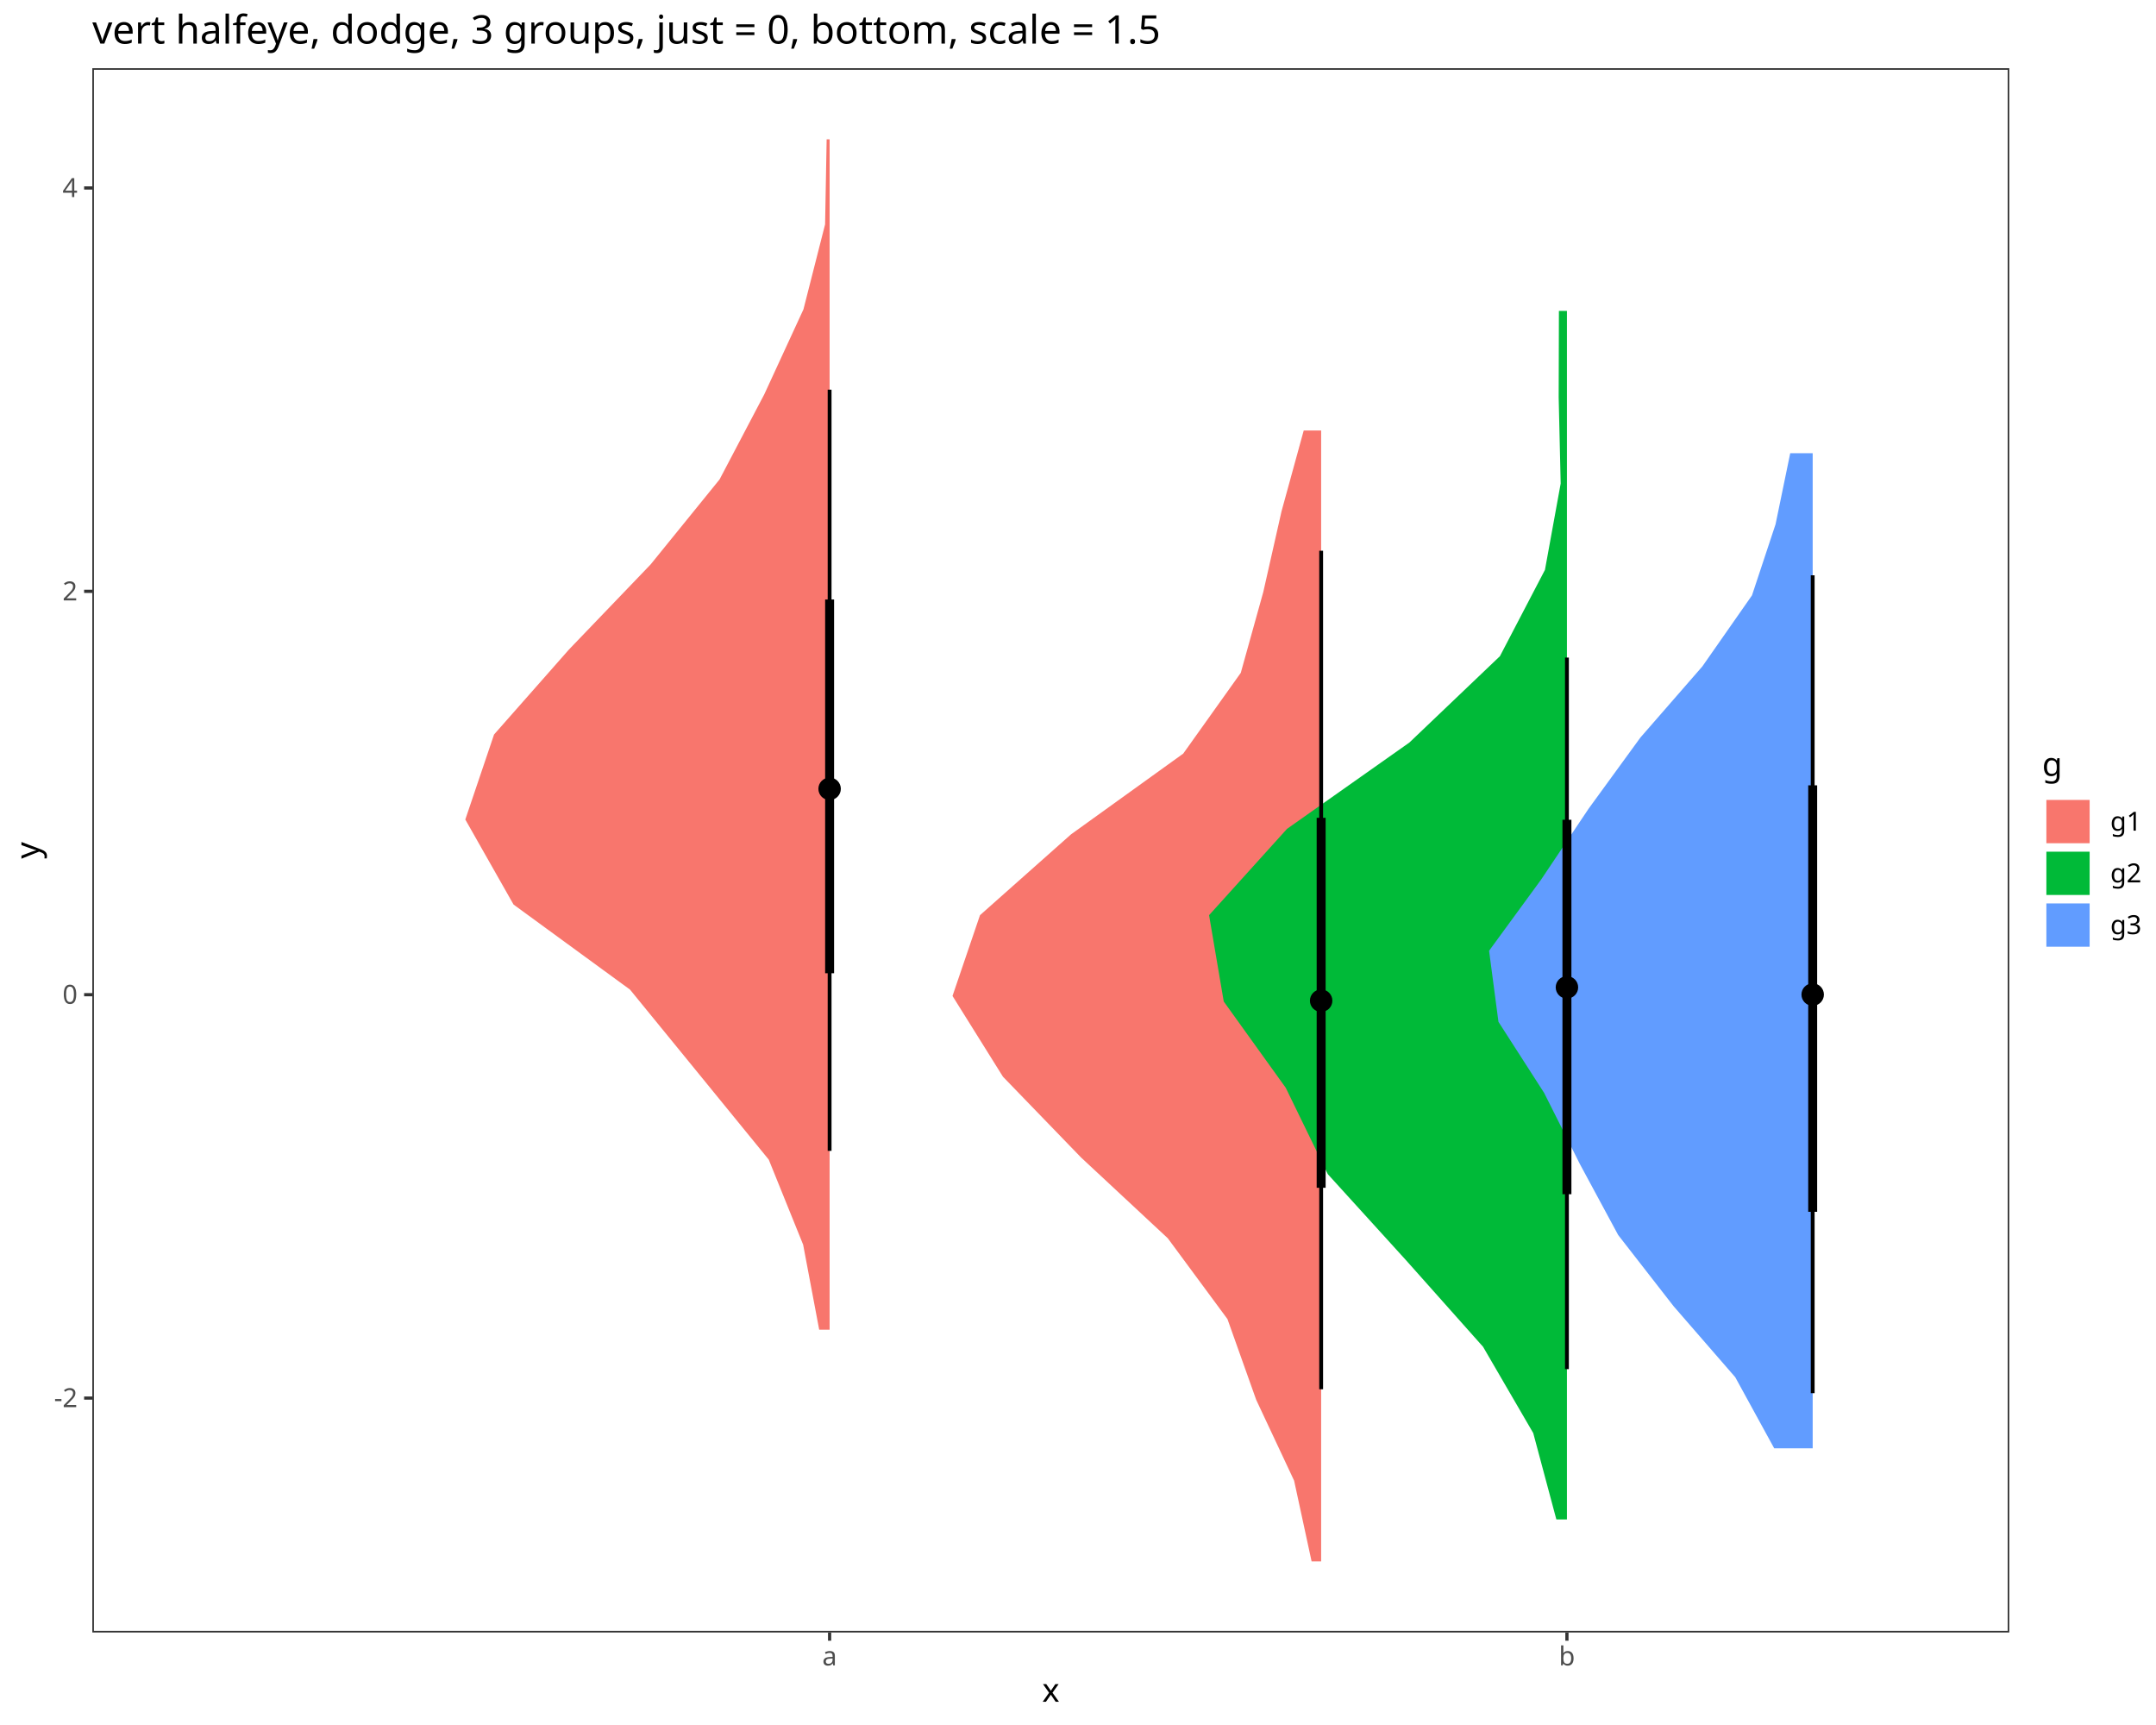
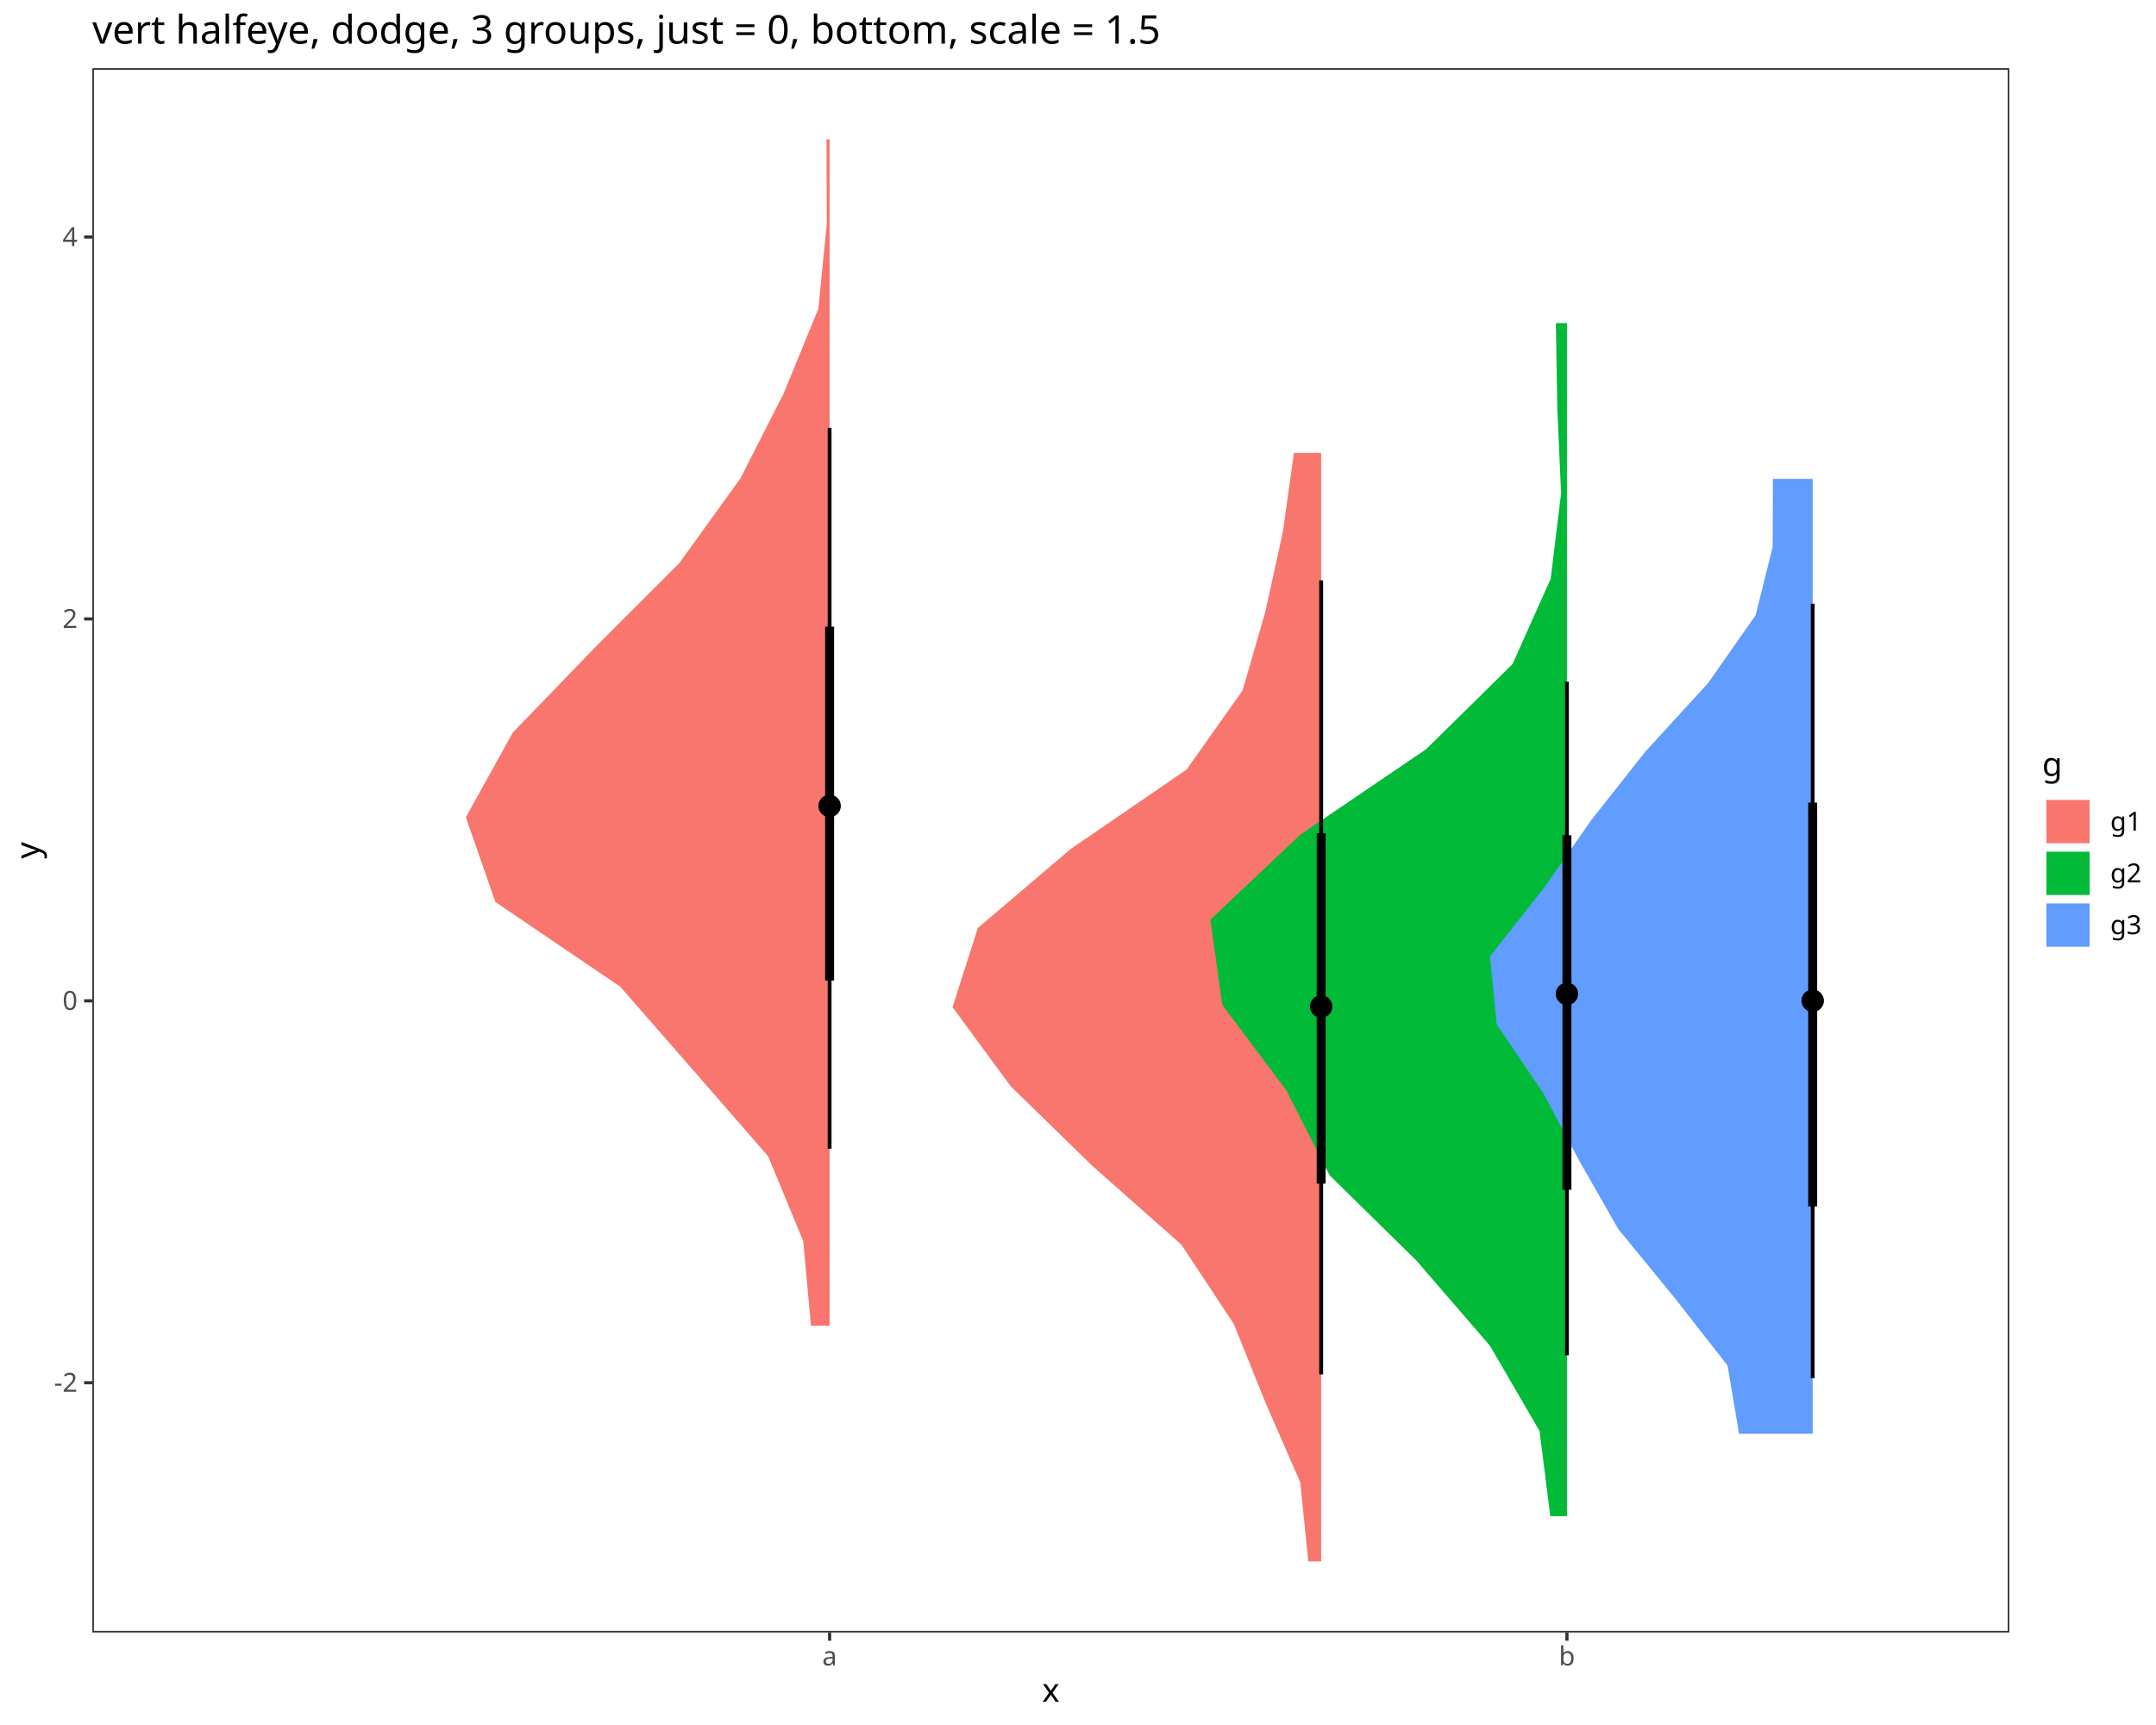
<svg xmlns="http://www.w3.org/2000/svg" class="svglite" data-engine-version="2.0" width="720.00pt" height="576.00pt" viewBox="0 0 720.00 576.00">
  <defs>
    <style type="text/css">
    .svglite line, .svglite polyline, .svglite polygon, .svglite path, .svglite rect, .svglite circle {
      fill: none;
      stroke: #000000;
      stroke-linecap: round;
      stroke-linejoin: round;
      stroke-miterlimit: 10.00;
    }
  </style>
  </defs>
  <rect width="100%" height="100%" style="stroke: none; fill: #FFFFFF;" />
  <defs>
    <clipPath id="cpMC4wMHw3MjAuMDB8MC4wMHw1NzYuMDA=">
      <rect x="0.00" y="0.00" width="720.00" height="576.00" />
    </clipPath>
  </defs>
  <g clip-path="url(#cpMC4wMHw3MjAuMDB8MC4wMHw1NzYuMDA=)">
    <rect x="0.00" y="0.00" width="720.00" height="576.00" style="stroke-width: 1.07; stroke: #FFFFFF; fill: #FFFFFF;" />
  </g>
  <defs>
    <clipPath id="cpMzAuODN8NjcxLjAxfDIyLjc4fDU0NS4xMQ==">
      <rect x="30.83" y="22.78" width="640.18" height="522.33" />
    </clipPath>
  </defs>
  <g clip-path="url(#cpMzAuODN8NjcxLjAxfDIyLjc4fDU0NS4xMQ==)">
    <rect x="30.83" y="22.78" width="640.18" height="522.33" style="stroke-width: 1.07; stroke: none; fill: #FFFFFF;" />
-     <polygon points="277.05,444.00 277.05,415.61 277.05,387.22 277.05,358.83 277.05,330.44 277.05,302.04 277.05,273.65 277.05,245.26 277.05,216.87 277.05,188.48 277.05,160.09 277.05,131.70 277.05,103.31 277.05,74.92 277.05,46.53 276.06,46.53 275.54,74.92 268.31,103.31 255.22,131.70 240.30,160.09 217.27,188.48 190.02,216.87 164.99,245.26 155.39,273.65 171.50,302.04 210.39,330.44 233.57,358.83 256.73,387.22 268.21,415.61 273.57,444.00 " style="stroke-width: 2.13; stroke: none; fill: #F8766D;" />
-     <polygon points="441.20,521.37 441.20,494.40 441.20,467.42 441.20,440.45 441.20,413.48 441.20,386.51 441.20,359.53 441.20,332.56 441.20,305.59 441.20,278.61 441.20,251.64 441.20,224.67 441.20,197.70 441.20,170.72 441.20,143.75 435.38,143.75 427.97,170.72 421.87,197.70 414.36,224.67 395.14,251.64 357.66,278.61 327.27,305.59 318.09,332.56 334.94,359.53 361.03,386.51 389.99,413.48 409.91,440.45 419.51,467.42 432.17,494.40 438.01,521.37 " style="stroke-width: 2.13; stroke: none; fill: #F8766D;" />
-     <polygon points="523.28,507.36 523.28,478.53 523.28,449.71 523.28,420.88 523.28,392.06 523.28,363.23 523.28,334.41 523.28,305.59 523.28,276.76 523.28,247.94 523.28,219.11 523.28,190.29 523.28,161.46 523.28,132.64 523.28,103.81 520.60,103.81 520.52,132.64 521.19,161.46 515.94,190.29 500.90,219.11 470.67,247.94 429.81,276.76 403.77,305.59 408.67,334.41 429.38,363.23 443.42,392.06 469.61,420.88 495.27,449.71 512.03,478.53 519.75,507.36 " style="stroke-width: 2.13; stroke: none; fill: #00BA38;" />
-     <polygon points="605.35,483.61 605.35,459.87 605.35,436.14 605.35,412.40 605.35,388.67 605.35,364.94 605.35,341.20 605.35,317.47 605.35,293.73 605.35,270.00 605.35,246.27 605.35,222.53 605.35,198.80 605.35,175.06 605.35,151.33 597.85,151.33 592.95,175.06 585.08,198.80 568.50,222.53 547.82,246.27 530.54,270.00 514.64,293.73 497.28,317.47 500.41,341.20 515.67,364.94 527.59,388.67 540.40,412.40 558.88,436.14 579.49,459.87 592.50,483.61 " style="stroke-width: 2.13; stroke: none; fill: #619CFF;" />
-     <line x1="441.20" y1="463.90" x2="441.20" y2="183.89" style="stroke-width: 1.28; stroke-linecap: butt;" />
-     <line x1="605.35" y1="465.20" x2="605.35" y2="192.09" style="stroke-width: 1.28; stroke-linecap: butt;" />
-     <line x1="277.05" y1="384.29" x2="277.05" y2="130.11" style="stroke-width: 1.28; stroke-linecap: butt;" />
-     <line x1="523.28" y1="457.17" x2="523.28" y2="219.58" style="stroke-width: 1.28; stroke-linecap: butt;" />
-     <line x1="605.35" y1="404.64" x2="605.35" y2="262.24" style="stroke-width: 2.99; stroke-linecap: butt;" />
-     <line x1="523.28" y1="398.76" x2="523.28" y2="273.73" style="stroke-width: 2.99; stroke-linecap: butt;" />
-     <line x1="277.05" y1="324.98" x2="277.05" y2="200.17" style="stroke-width: 2.99; stroke-linecap: butt;" />
-     <line x1="441.20" y1="396.61" x2="441.20" y2="273.08" style="stroke-width: 2.99; stroke-linecap: butt;" />
-     <circle cx="441.20" cy="334.14" r="1.68" style="stroke-width: 1.06; fill: #000000;" />
-     <circle cx="605.35" cy="332.10" r="1.68" style="stroke-width: 1.06; fill: #000000;" />
-     <circle cx="277.05" cy="263.40" r="1.68" style="stroke-width: 1.06; fill: #000000;" />
-     <circle cx="523.28" cy="329.69" r="1.68" style="stroke-width: 1.06; fill: #000000;" />
-     <circle cx="605.35" cy="332.10" r="3.22" style="stroke-width: 1.06; fill: #000000;" />
-     <circle cx="523.28" cy="329.69" r="3.22" style="stroke-width: 1.06; fill: #000000;" />
-     <circle cx="277.05" cy="263.40" r="3.22" style="stroke-width: 1.06; fill: #000000;" />
-     <circle cx="441.20" cy="334.14" r="3.22" style="stroke-width: 1.06; fill: #000000;" />
+     <polygon points="277.05,442.67 277.05,414.37 277.05,386.07 277.05,357.78 277.05,329.48 277.05,301.19 277.05,272.89 277.05,244.60 277.05,216.30 277.05,188.00 277.05,159.71 277.05,131.41 277.05,103.12 277.05,74.82 277.05,46.53 276.01,46.53 276.10,74.82 273.28,103.12 261.69,131.41 247.28,159.71 226.88,188.00 198.58,216.30 171.25,244.60 155.57,272.89 165.43,301.19 207.14,329.48 231.87,357.78 256.50,386.07 268.23,414.37 270.82,442.67 " style="stroke-width: 2.13; stroke: none; fill: #F8766D;" />
+     <polygon points="441.20,521.37 441.20,494.93 441.20,468.49 441.20,442.05 441.20,415.61 441.20,389.18 441.20,362.74 441.20,336.30 441.20,309.86 441.20,283.42 441.20,256.98 441.20,230.54 441.20,204.10 441.20,177.66 441.20,151.23 432.11,151.23 428.40,177.66 422.60,204.10 414.96,230.54 396.25,256.98 357.65,283.42 326.55,309.86 318.09,336.30 337.54,362.74 364.66,389.18 394.52,415.61 412.01,442.05 422.66,468.49 434.20,494.93 436.92,521.37 " style="stroke-width: 2.13; stroke: none; fill: #F8766D;" />
+     <polygon points="523.28,506.29 523.28,477.83 523.28,449.37 523.28,420.92 523.28,392.46 523.28,364.00 523.28,335.54 523.28,307.09 523.28,278.63 523.28,250.17 523.28,221.72 523.28,193.26 523.28,164.80 523.28,136.34 523.28,107.89 519.58,107.89 520.06,136.34 521.32,164.80 517.85,193.26 505.13,221.72 476.26,250.17 434.33,278.63 404.21,307.09 408.18,335.54 429.52,364.00 444.03,392.46 473.00,420.92 497.58,449.37 514.13,477.83 517.72,506.29 " style="stroke-width: 2.13; stroke: none; fill: #00BA38;" />
+     <polygon points="605.35,478.75 605.35,455.97 605.35,433.20 605.35,410.42 605.35,387.64 605.35,364.87 605.35,342.09 605.35,319.32 605.35,296.54 605.35,273.77 605.35,250.99 605.35,228.22 605.35,205.44 605.35,182.67 605.35,159.89 592.06,159.89 591.98,182.67 586.29,205.44 570.31,228.22 549.45,250.99 531.46,273.77 515.56,296.54 497.59,319.32 499.82,342.09 515.30,364.87 527.43,387.64 540.44,410.42 559.10,433.20 576.92,455.97 580.76,478.75 " style="stroke-width: 2.13; stroke: none; fill: #619CFF;" />
+     <line x1="441.20" y1="458.93" x2="441.20" y2="193.82" style="stroke-width: 1.28; stroke-linecap: butt;" />
+     <line x1="605.35" y1="460.16" x2="605.35" y2="201.59" style="stroke-width: 1.28; stroke-linecap: butt;" />
+     <line x1="277.05" y1="383.56" x2="277.05" y2="142.90" style="stroke-width: 1.28; stroke-linecap: butt;" />
+     <line x1="523.28" y1="452.56" x2="523.28" y2="227.61" style="stroke-width: 1.28; stroke-linecap: butt;" />
+     <line x1="605.35" y1="402.83" x2="605.35" y2="268.00" style="stroke-width: 2.99; stroke-linecap: butt;" />
+     <line x1="523.28" y1="397.26" x2="523.28" y2="278.89" style="stroke-width: 2.99; stroke-linecap: butt;" />
+     <line x1="277.05" y1="327.40" x2="277.05" y2="209.24" style="stroke-width: 2.99; stroke-linecap: butt;" />
+     <line x1="441.20" y1="395.23" x2="441.20" y2="278.27" style="stroke-width: 2.99; stroke-linecap: butt;" />
+     <circle cx="441.20" cy="336.08" r="1.68" style="stroke-width: 1.06; fill: #000000;" />
+     <circle cx="605.35" cy="334.15" r="1.68" style="stroke-width: 1.06; fill: #000000;" />
+     <circle cx="277.05" cy="269.10" r="1.68" style="stroke-width: 1.06; fill: #000000;" />
+     <circle cx="523.28" cy="331.87" r="1.68" style="stroke-width: 1.06; fill: #000000;" />
+     <circle cx="605.35" cy="334.15" r="3.22" style="stroke-width: 1.06; fill: #000000;" />
+     <circle cx="523.28" cy="331.87" r="3.22" style="stroke-width: 1.06; fill: #000000;" />
+     <circle cx="277.05" cy="269.10" r="3.22" style="stroke-width: 1.06; fill: #000000;" />
+     <circle cx="441.20" cy="336.08" r="3.22" style="stroke-width: 1.06; fill: #000000;" />
    <rect x="30.83" y="22.78" width="640.18" height="522.33" style="stroke-width: 1.07; stroke: #333333;" />
  </g>
  <g clip-path="url(#cpMC4wMHw3MjAuMDB8MC4wMHw1NzYuMDA=)">
-     <text x="25.90" y="469.86" text-anchor="end" style="font-size: 8.80px; fill: #4D4D4D; font-family: sans;" textLength="7.82px" lengthAdjust="spacingAndGlyphs">-2</text>
-     <text x="25.90" y="335.17" text-anchor="end" style="font-size: 8.80px; fill: #4D4D4D; font-family: sans;" textLength="4.89px" lengthAdjust="spacingAndGlyphs">0</text>
-     <text x="25.90" y="200.48" text-anchor="end" style="font-size: 8.80px; fill: #4D4D4D; font-family: sans;" textLength="4.89px" lengthAdjust="spacingAndGlyphs">2</text>
-     <text x="25.90" y="65.79" text-anchor="end" style="font-size: 8.80px; fill: #4D4D4D; font-family: sans;" textLength="4.89px" lengthAdjust="spacingAndGlyphs">4</text>
-     <polyline points="28.09,466.84 30.83,466.84 " style="stroke-width: 1.07; stroke: #333333; stroke-linecap: butt;" />
-     <polyline points="28.09,332.14 30.83,332.14 " style="stroke-width: 1.07; stroke: #333333; stroke-linecap: butt;" />
-     <polyline points="28.09,197.45 30.83,197.45 " style="stroke-width: 1.07; stroke: #333333; stroke-linecap: butt;" />
-     <polyline points="28.09,62.76 30.83,62.76 " style="stroke-width: 1.07; stroke: #333333; stroke-linecap: butt;" />
+     <text x="25.90" y="464.74" text-anchor="end" style="font-size: 8.80px; fill: #4D4D4D; font-family: sans;" textLength="7.82px" lengthAdjust="spacingAndGlyphs">-2</text>
+     <text x="25.90" y="337.22" text-anchor="end" style="font-size: 8.80px; fill: #4D4D4D; font-family: sans;" textLength="4.89px" lengthAdjust="spacingAndGlyphs">0</text>
+     <text x="25.90" y="209.69" text-anchor="end" style="font-size: 8.80px; fill: #4D4D4D; font-family: sans;" textLength="4.89px" lengthAdjust="spacingAndGlyphs">2</text>
+     <text x="25.90" y="82.17" text-anchor="end" style="font-size: 8.80px; fill: #4D4D4D; font-family: sans;" textLength="4.89px" lengthAdjust="spacingAndGlyphs">4</text>
+     <polyline points="28.09,461.71 30.83,461.71 " style="stroke-width: 1.07; stroke: #333333; stroke-linecap: butt;" />
+     <polyline points="28.09,334.19 30.83,334.19 " style="stroke-width: 1.07; stroke: #333333; stroke-linecap: butt;" />
+     <polyline points="28.09,206.66 30.83,206.66 " style="stroke-width: 1.07; stroke: #333333; stroke-linecap: butt;" />
+     <polyline points="28.09,79.14 30.83,79.14 " style="stroke-width: 1.07; stroke: #333333; stroke-linecap: butt;" />
    <polyline points="277.05,547.85 277.05,545.11 " style="stroke-width: 1.07; stroke: #333333; stroke-linecap: butt;" />
    <polyline points="523.28,547.85 523.28,545.11 " style="stroke-width: 1.07; stroke: #333333; stroke-linecap: butt;" />
    <text x="277.05" y="556.10" text-anchor="middle" style="font-size: 8.80px; fill: #4D4D4D; font-family: sans;" textLength="4.89px" lengthAdjust="spacingAndGlyphs">a</text>
    <text x="523.28" y="556.10" text-anchor="middle" style="font-size: 8.80px; fill: #4D4D4D; font-family: sans;" textLength="4.89px" lengthAdjust="spacingAndGlyphs">b</text>
    <text x="350.92" y="568.24" text-anchor="middle" style="font-size: 11.00px; font-family: sans;" textLength="5.50px" lengthAdjust="spacingAndGlyphs">x</text>
    <text transform="translate(13.05,283.95) rotate(-90)" text-anchor="middle" style="font-size: 11.00px; font-family: sans;" textLength="5.50px" lengthAdjust="spacingAndGlyphs">y</text>
    <rect x="681.97" y="250.36" width="32.55" height="67.17" style="stroke-width: 1.07; stroke: none; fill: #FFFFFF;" />
    <text x="681.97" y="259.07" style="font-size: 11.00px; font-family: sans;" textLength="6.12px" lengthAdjust="spacingAndGlyphs">g</text>
    <rect x="681.97" y="265.69" width="17.28" height="17.28" style="stroke-width: 1.07; stroke: none; fill: #FFFFFF;" />
    <rect x="683.39" y="267.11" width="14.45" height="14.45" style="stroke-width: 2.13; stroke: none; stroke-linecap: butt; stroke-linejoin: miter; fill: #F8766D;" />
    <rect x="681.97" y="282.97" width="17.28" height="17.28" style="stroke-width: 1.07; stroke: none; fill: #FFFFFF;" />
    <rect x="683.39" y="284.39" width="14.45" height="14.45" style="stroke-width: 2.13; stroke: none; stroke-linecap: butt; stroke-linejoin: miter; fill: #00BA38;" />
    <rect x="681.97" y="300.25" width="17.28" height="17.28" style="stroke-width: 1.07; stroke: none; fill: #FFFFFF;" />
    <rect x="683.39" y="301.67" width="14.45" height="14.45" style="stroke-width: 2.13; stroke: none; stroke-linecap: butt; stroke-linejoin: miter; fill: #619CFF;" />
    <text x="704.73" y="277.36" style="font-size: 8.80px; font-family: sans;" textLength="9.79px" lengthAdjust="spacingAndGlyphs">g1</text>
    <text x="704.73" y="294.64" style="font-size: 8.80px; font-family: sans;" textLength="9.79px" lengthAdjust="spacingAndGlyphs">g2</text>
    <text x="704.73" y="311.92" style="font-size: 8.80px; font-family: sans;" textLength="9.79px" lengthAdjust="spacingAndGlyphs">g3</text>
    <text x="30.83" y="14.56" style="font-size: 13.20px; font-family: sans;" textLength="340.52px" lengthAdjust="spacingAndGlyphs">vert halfeye, dodge, 3 groups, just = 0, bottom, scale = 1.5</text>
  </g>
</svg>
